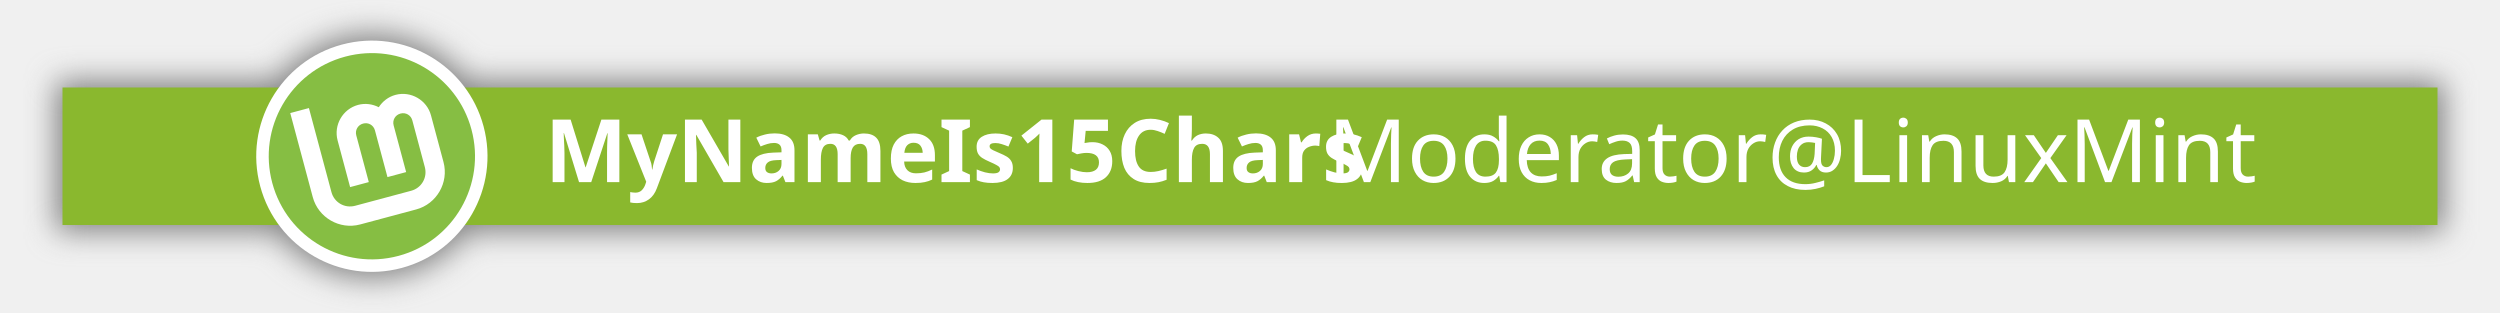
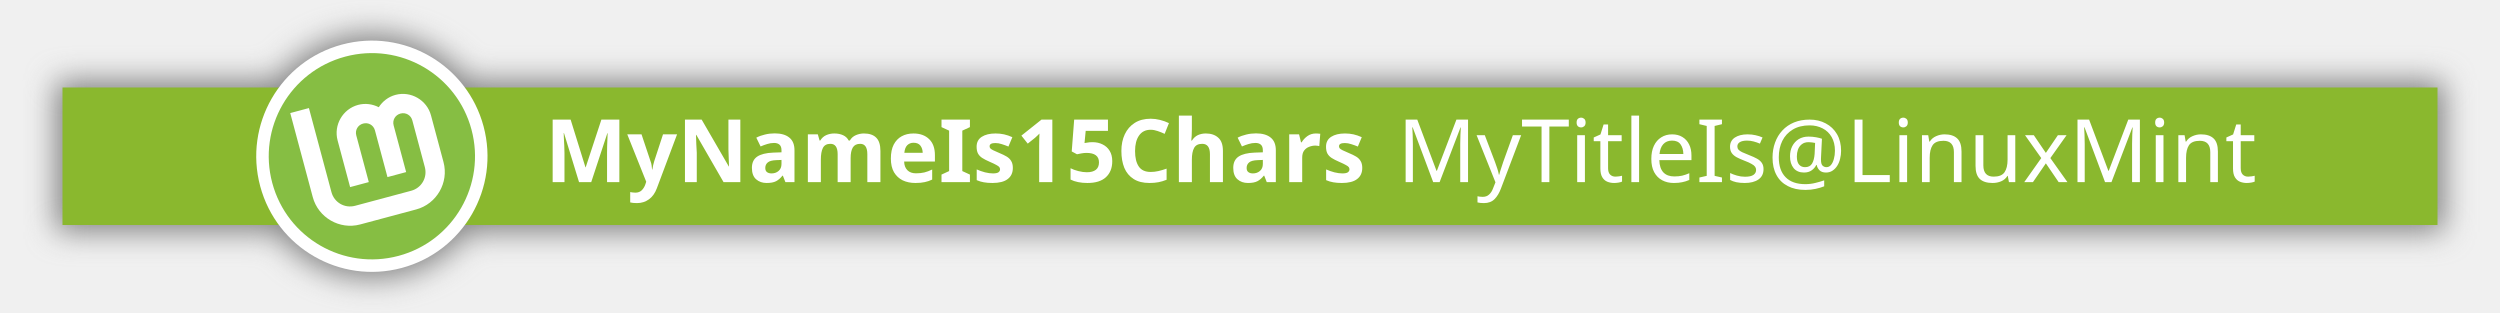
<svg xmlns="http://www.w3.org/2000/svg" width="400" height="50" viewBox="0 0 400 50" version="1.1" id="SVGRoot" xml:space="preserve">
  <defs id="defs132">
    <filter style="color-interpolation-filters:sRGB" id="filter4294" x="-0.012" y="-0.109" width="1.025" height="1.218">
      <feFlood flood-opacity="0.502" flood-color="rgb(0,0,0)" result="flood" id="feFlood4284" />
      <feComposite in="flood" in2="SourceGraphic" operator="in" result="composite1" id="feComposite4286" />
      <feGaussianBlur in="composite1" stdDeviation="2" result="blur" id="feGaussianBlur4288" />
      <feOffset dx="0" dy="0" result="offset" id="feOffset4290" />
      <feComposite in="offset" in2="offset" operator="atop" result="composite2" id="feComposite4292" />
    </filter>
    <filter style="color-interpolation-filters:sRGB" id="filter2297" x="-0.017" y="-0.179" width="1.035" height="1.358">
      <feGaussianBlur stdDeviation="2.346" id="feGaussianBlur2299" />
    </filter>
  </defs>
  <g id="layer3">
    <path id="shadow-bar" style="display:inline;fill:#808080;fill-opacity:1;stroke-width:2;stroke-opacity:1;stroke:#808080;stroke-dasharray:none;filter:url(#filter2297)" d="M 59.939 6.506 A 18.5 18.5 0 0 0 54.711 7.131 A 18.5 18.5 0 0 0 44.676 14 L 10 14 L 10 36 L 44.68 36 A 18.5 18.5 0 0 0 64.289 42.869 A 18.5 18.5 0 0 0 74.367 36 L 390 36 L 390 14 L 74.32 14 A 18.5 18.5 0 0 0 59.939 6.506 z " />
  </g>
  <g id="layer1" style="display:inline">
    <rect style="fill:#8ab82e;fill-opacity:1;stroke-width:1;stroke-opacity:0.25" id="background-bar" width="380" height="22" x="10" y="14" />
    <g id="logo-halo" transform="rotate(-15,59.5,25)" style="display:inline">
      <circle style="fill:#ffffff;fill-opacity:1;stroke:none;stroke-width:0;stroke-miterlimit:4;stroke-dasharray:none" id="halo" cx="59.5" cy="25" r="18.5" />
      <circle style="fill:#86be43;fill-opacity:1;stroke:none;stroke-width:0;stroke-miterlimit:4;stroke-dasharray:none" id="background-circle" cx="59.5" cy="25" r="16.5" />
      <path style="color:#000000;fill:#ffffff;fill-opacity:1;stroke:none;stroke-width:0;stroke-dasharray:none" d="m 48.672,14.945 v 13.922 c 0,3.399 2.789,6.188 6.188,6.188 h 9.281 c 3.399,0 6.188,-2.789 6.188,-6.188 v -7.734 c 0,-2.545 -2.096,-4.641 -4.641,-4.641 -1.189,0 -2.269,0.47 -3.094,1.217 -0.825,-0.747 -1.905,-1.217 -3.094,-1.217 -2.545,0 -4.641,2.096 -4.641,4.641 v 7.734 h 3.094 v -7.734 c 0,-0.873 0.674,-1.547 1.547,-1.547 0.873,0 1.547,0.674 1.547,1.547 v 7.734 h 3.094 v -7.734 c 0,-0.873 0.674,-1.547 1.547,-1.547 0.873,0 1.547,0.674 1.547,1.547 v 7.734 c 0,1.727 -1.367,3.094 -3.094,3.094 h -9.281 c -1.727,0 -3.094,-1.367 -3.094,-3.094 V 14.945 Z" id="Lm-path" />
    </g>
  </g>
  <g id="layer2" style="display:inline">
    <text xml:space="preserve" style="font-weight:500;font-size:14px;font-family:Ubuntu;-inkscape-font-specification:'Ubuntu Medium';opacity:1;fill:#808080;fill-opacity:1;stroke-opacity:0.25" x="87.16" y="29.137" id="name">
      <tspan id="tspan4818" x="87.16" y="29.137" style="font-style:normal;font-variant:normal;font-weight:bold;font-stretch:normal;font-family:Ubuntu;-inkscape-font-specification:'Ubuntu Bold';fill:#ffffff;fill-opacity:1">MyNameIs15Chars</tspan>
    </text>
    <text xml:space="preserve" style="font-style:normal;font-variant:normal;font-weight:bold;font-stretch:normal;font-size:14px;font-family:Ubuntu;-inkscape-font-specification:'Ubuntu Bold';opacity:1;fill:#ffffff;fill-opacity:1;stroke-opacity:0.25" x="379.252" y="29.137" id="function">
-       <tspan id="tspan4974" x="379.252" y="29.137" style="font-style:normal;font-variant:normal;font-weight:normal;font-stretch:normal;font-family:Ubuntu;-inkscape-font-specification:Ubuntu;text-align:end;text-anchor:end">Moderator@LinuxMint</tspan>
+       <tspan id="tspan4974" x="379.252" y="29.137" style="font-style:normal;font-variant:normal;font-weight:normal;font-stretch:normal;font-family:Ubuntu;-inkscape-font-specification:Ubuntu;text-align:end;text-anchor:end">MyTitleIs@LinuxMint</tspan>
    </text>
  </g>
</svg>
